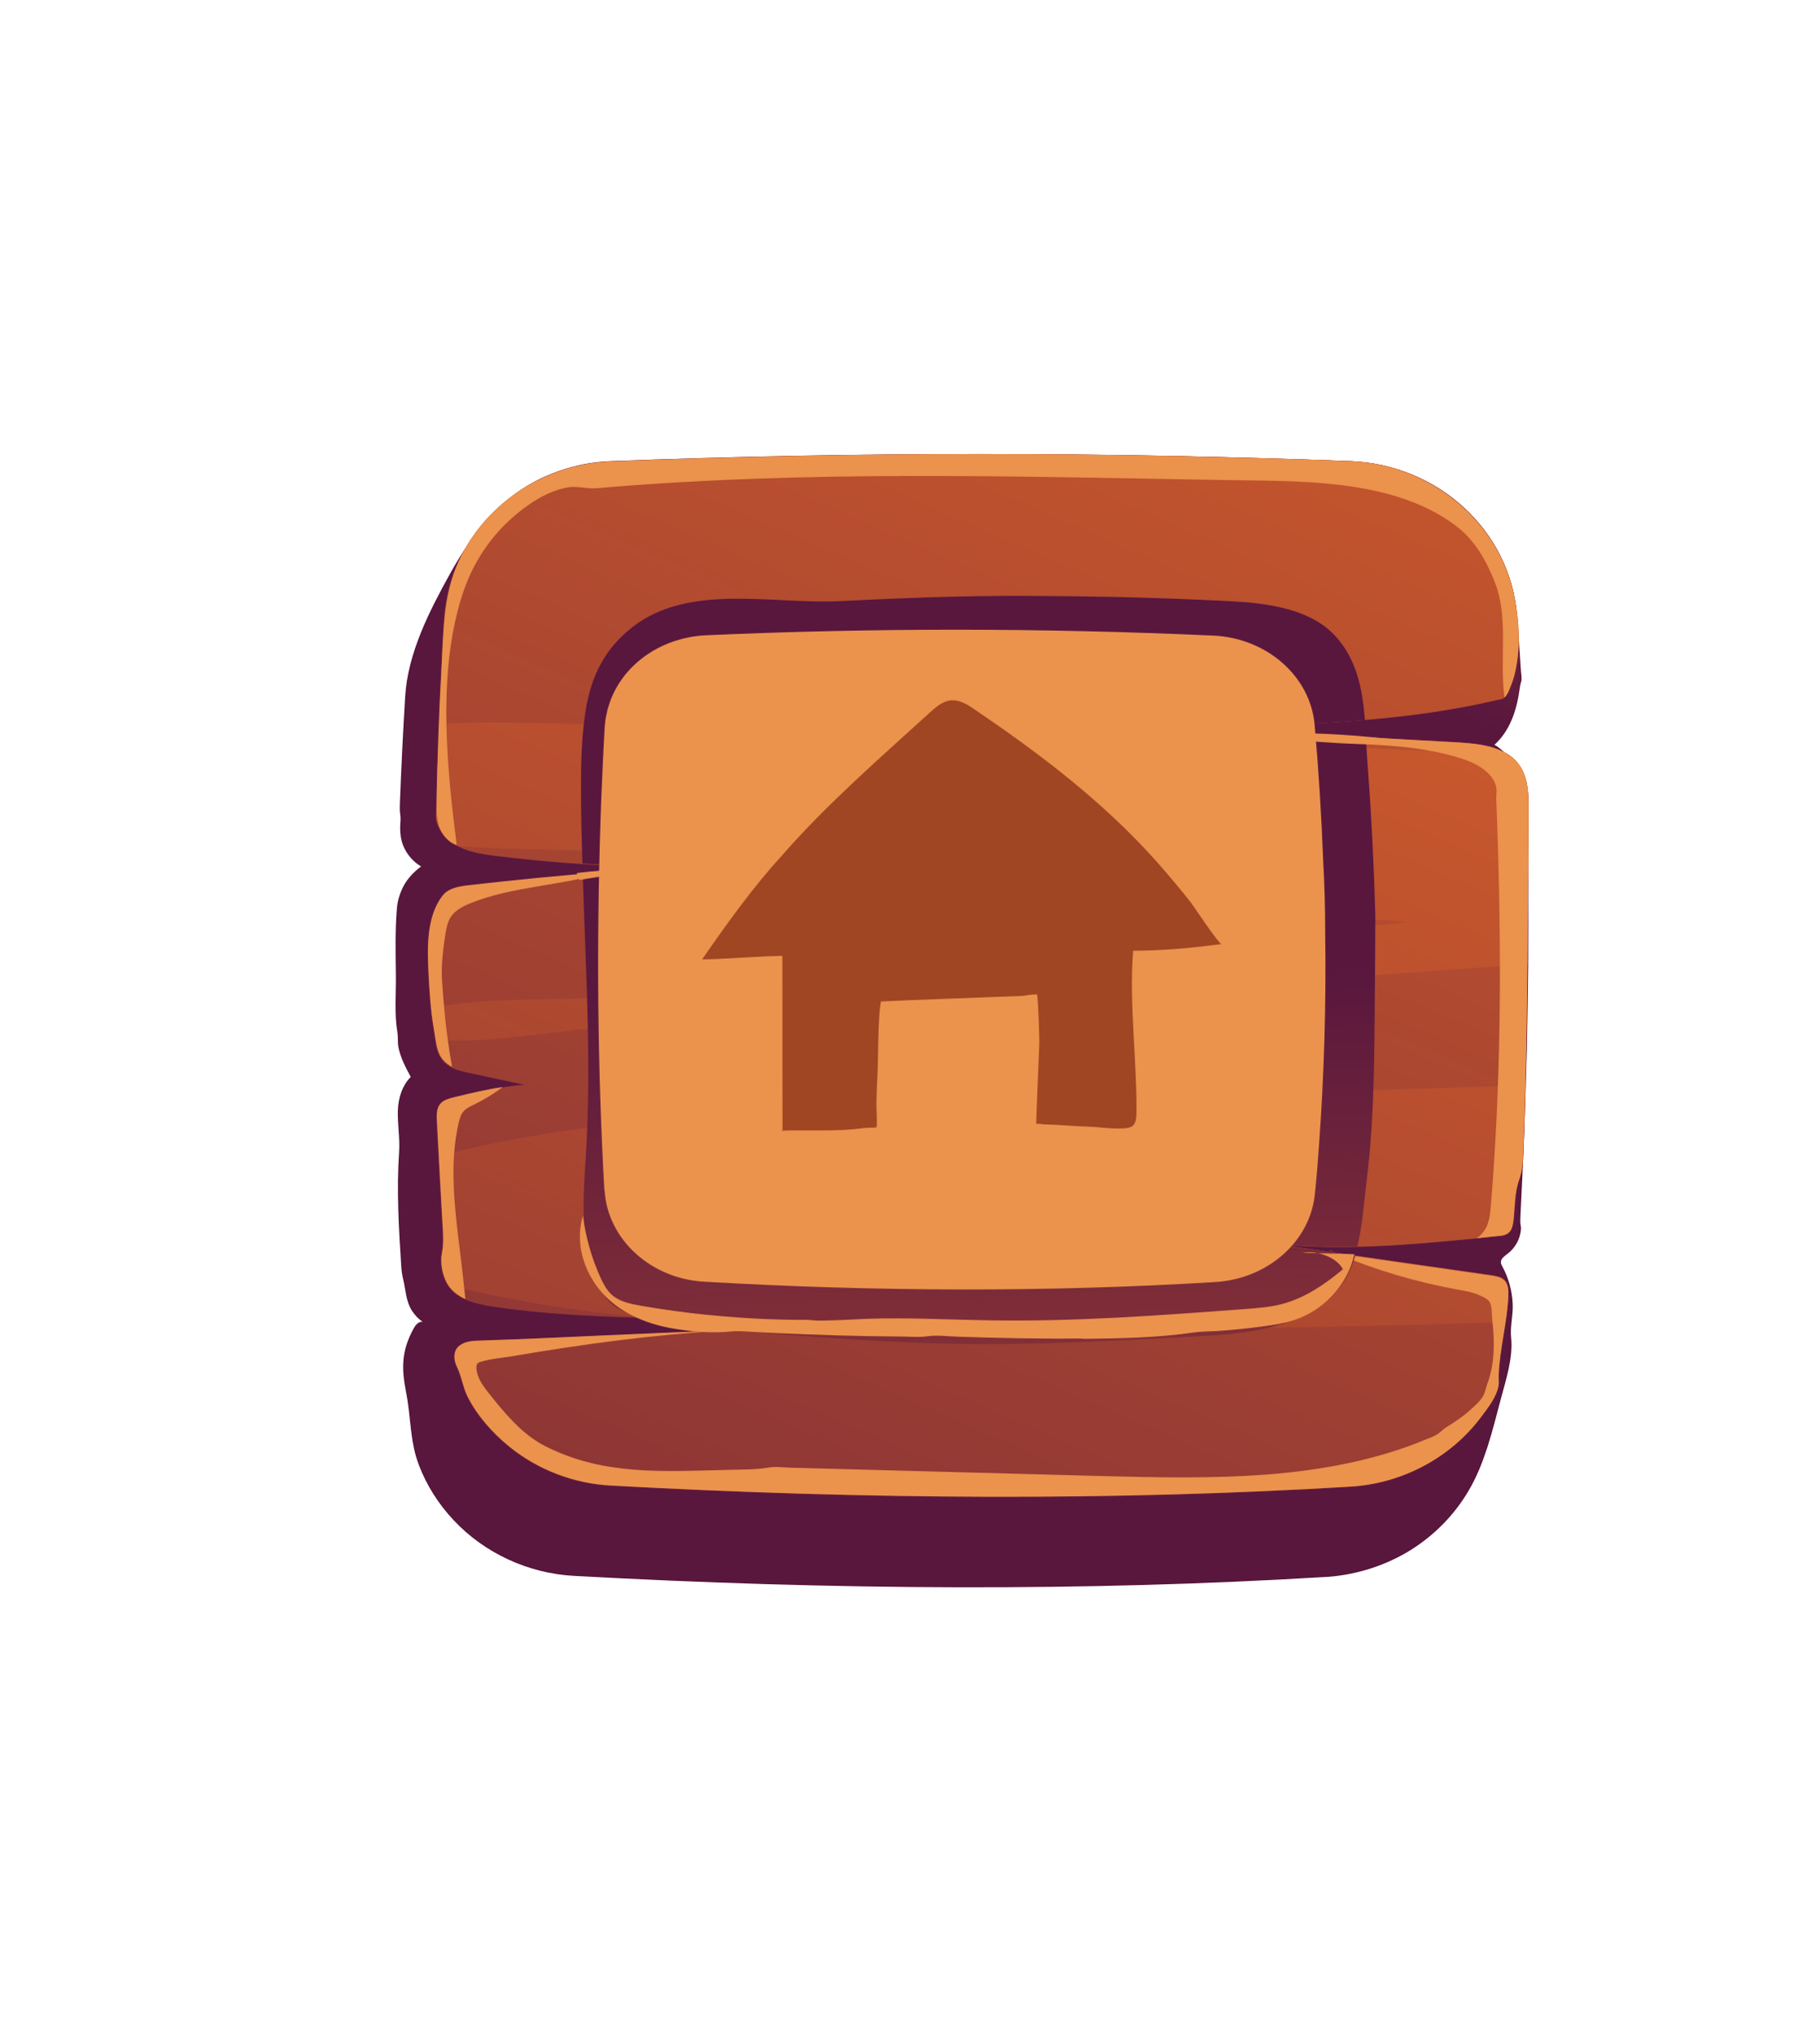
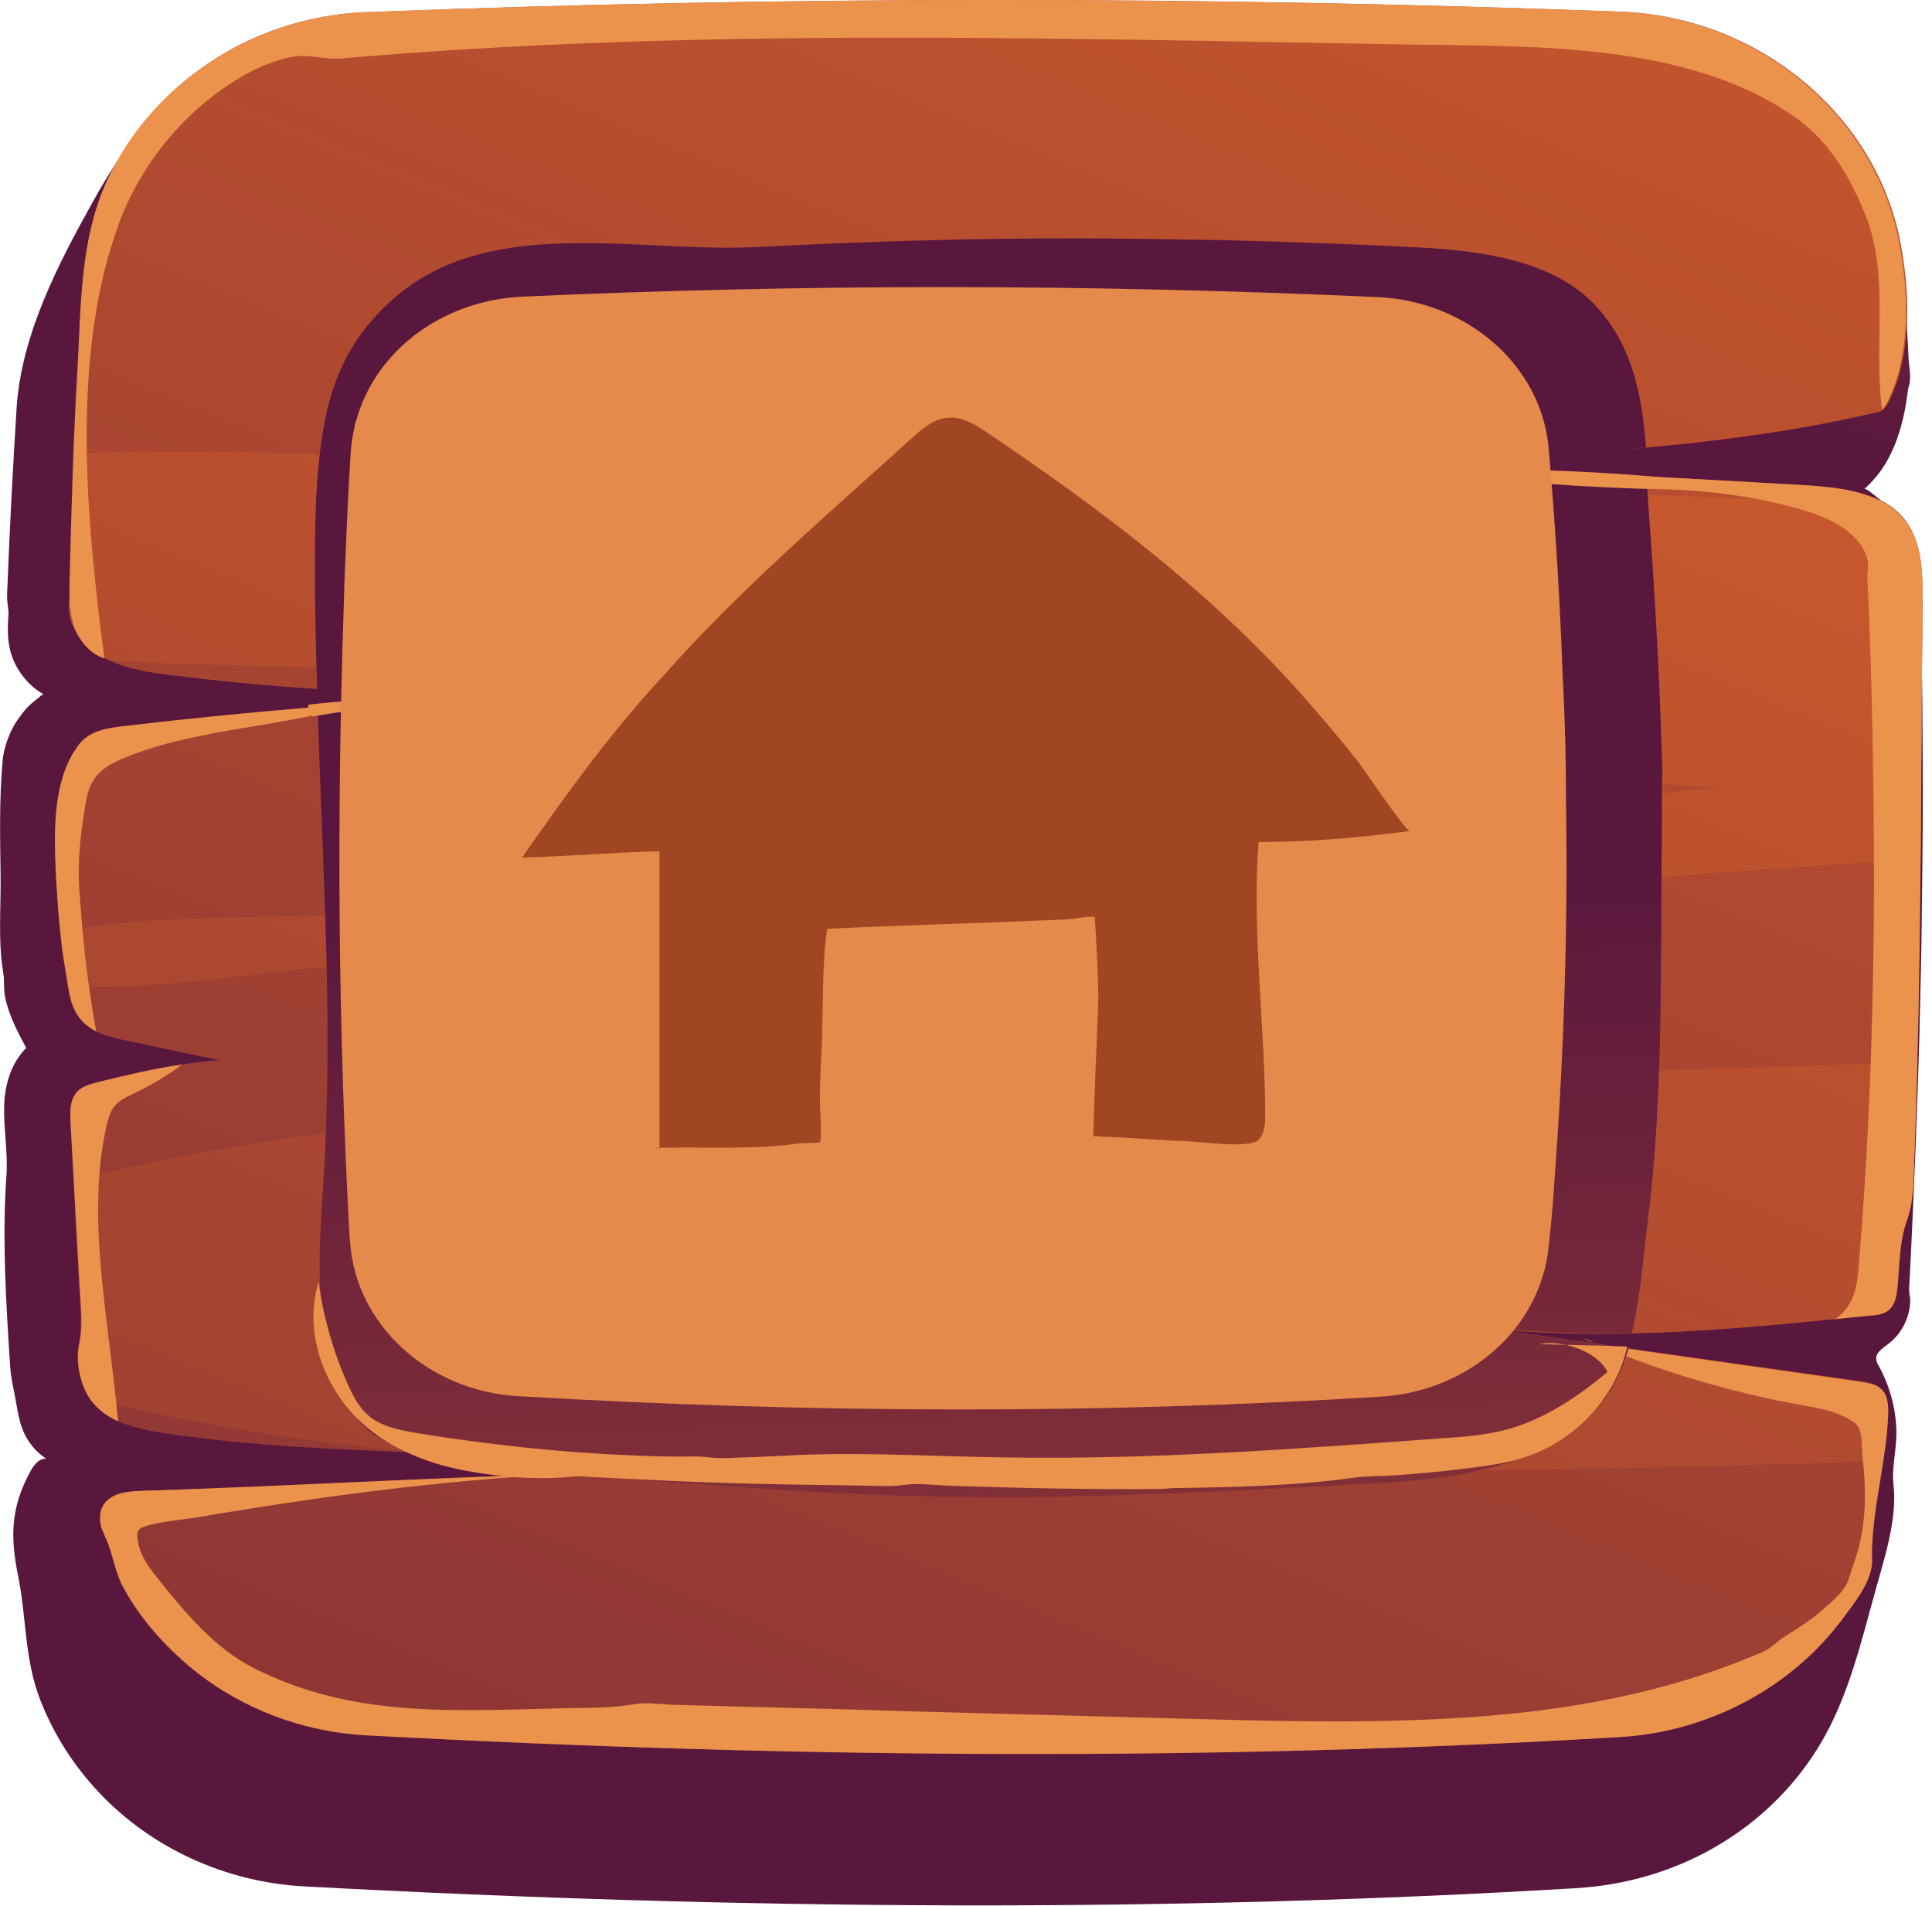
- <svg xmlns="http://www.w3.org/2000/svg" xmlns:xlink="http://www.w3.org/1999/xlink" enable-background="new 0 0 117.24 131.03" viewBox="0 0 117.24 131.03">
+ <svg xmlns="http://www.w3.org/2000/svg" xmlns:xlink="http://www.w3.org/1999/xlink" fill="none" height="73" viewBox="0 0 74 73" width="74">
  <linearGradient id="a">
    <stop offset="0" stop-color="#cf5c2b" />
    <stop offset="1" stop-color="#59173e" />
  </linearGradient>
-   <linearGradient id="b" gradientTransform="matrix(1 -.0004 .0004 1 .1076 -.059)" gradientUnits="userSpaceOnUse" x1="94.775" x2="74.637" xlink:href="#a" y1="-7.167" y2="37.602" />
-   <linearGradient id="c" gradientTransform="matrix(1 -.0004 .0004 1 .1076 -.059)" gradientUnits="userSpaceOnUse" x1="86.329" x2="15.066" xlink:href="#a" y1="8.796" y2="173.32" />
-   <linearGradient id="d" gradientTransform="matrix(1 -.0004 .0004 1 .1076 -.059)" gradientUnits="userSpaceOnUse" x1="78.604" x2="6.831" xlink:href="#a" y1="28.829" y2="194.53" />
-   <linearGradient id="e" gradientTransform="matrix(1 -.0004 .0004 1 .1076 -.059)" gradientUnits="userSpaceOnUse" x1="64.946" x2="62.798" xlink:href="#a" y1="131.273" y2="63.146" />
-   <path d="m97.73 39.64c-.42-5.45-5.06-9.72-10.73-9.94-15.95-.61-31.84-.61-47.65 0-1.15.04-2.28.26-3.36.64-.53.19-1.06.41-1.55.68-2.46 1.3-4.12 3.55-5.42 5.88-1.36 2.45-2.75 5.16-2.92 7.97-.14 2.28-.25 4.56-.34 6.85-.01.25-.02.48.02.72.02.14.03.27.02.41-.06.73-.02 1.39.38 2.03.24.38.56.71.96.94-.04-.02-.37.28-.41.32-.13.12-.26.25-.37.39-.23.28-.41.59-.54.92s-.22.68-.25 1.03c-.12 1.42-.09 2.84-.07 4.26.02 1.23-.11 2.54.1 3.76.05.31.01.62.06.93.13.69.47 1.33.8 1.94-.56.56-.8 1.36-.83 2.14-.03.91.14 1.78.08 2.7-.17 2.44-.02 4.95.14 7.39.02.28.06.56.13.84.16.69.17 1.4.57 2.01.18.27.4.51.67.69-.27-.03-.47.23-.59.46-.78 1.44-.77 2.55-.47 4.09.32 1.6.23 3.14.83 4.7.5 1.3 1.26 2.5 2.23 3.53 1.98 2.12 4.8 3.43 7.76 3.59 16.8.93 32.97 1.01 48.41.07.07 0 .14-.01.2-.01 1.87-.15 3.7-.74 5.28-1.72 1.54-.96 2.83-2.28 3.73-3.81 1.05-1.77 1.54-3.87 2.06-5.83.32-1.21.83-2.74.69-4.04-.08-.73.14-1.45.1-2.19-.04-.83-.26-1.65-.66-2.39-.05-.09-.1-.18-.1-.28-.01-.24.24-.4.43-.55.45-.34.75-.85.84-1.39.02-.13.04-.27.01-.4-.05-.23-.03-.43-.02-.67.09-1.69.16-3.38.23-5.07.07-1.85.13-3.71.18-5.56.04-1.83.07-3.66.09-5.49.01-1.8.01-3.61 0-5.41-.01-.89-.02-1.78-.04-2.68-.01-.44-.02-.89-.03-1.33-.01-.42-.08-.88-.03-1.3.02-.15.06-.26.04-.42-.02-.18-.07-.36-.12-.53-.11-.35-.26-.69-.45-1s-.42-.61-.69-.86c-.07-.07-.8-.72-.87-.66.22-.2.42-.42.59-.66.45-.62.72-1.34.89-2.08.09-.37.13-.75.2-1.13.01-.07.04-.14.06-.21.06-.27-.02-.58-.03-.85-.07-1.15-.15-2.28-.24-3.42z" fill="url(#b)" />
-   <path d="m98.47 52.19c-.01 1.91-.03 3.81-.04 5.72-.01.91-.01 1.83-.02 2.75 0 .5-.01.98-.01 1.48-.03 2.59-.06 5.19-.14 7.78-.03 1.29-.06 2.58-.12 3.87-.03.77-.02 1.49-.28 2.22-.3.81-.27 1.79-.37 2.64-.04.27-.08.56-.29.75-.19.18-.48.22-.74.23-.44.05-.89.09-1.33.14-2.55.25-5.12.49-7.68.55-1.9.04-3.81-.02-5.71-.22 1.44.21 2.88.41 4.32.62.41.06.81.12 1.23.18 2.94.42 5.88.84 8.81 1.26.26.05.55.09.75.26.3.25.31.68.3 1.06-.03.58-.09 1.14-.19 1.7-.16 1.13-.38 2.24-.43 3.39-.01.23.03.47-.01.7-.12.71-.67 1.41-1.09 1.97-1.95 2.64-5.09 4.33-8.45 4.53-15.19.92-31.12.84-47.66-.07-2.39-.13-4.69-1.02-6.52-2.5-1.1-.89-2.11-2.03-2.72-3.28-.28-.58-.36-1.22-.63-1.8-.06-.13-.11-.24-.15-.38-.09-.38-.06-.81.29-1.06.36-.28.88-.31 1.35-.32 5.26-.17 10.52-.49 15.77-.64h.16c1.6-.05 3.22-.07 4.82-.07-.59-.09-1.18-.16-1.78-.22-2.71-.31-5.45-.41-8.19-.51-.04 0-.07-.01-.09-.01h-.03c-3.29-.12-6.58-.25-9.83-.74-.62-.1-1.26-.22-1.82-.48-.41-.18-.78-.44-1.04-.8-.02-.03-.04-.06-.06-.09-.37-.57-.52-1.41-.4-2.05.15-.74.06-1.46.02-2.23-.08-1.34-.15-2.69-.22-4.04-.05-.74-.08-1.47-.12-2.21-.02-.41-.04-.86.23-1.17.22-.24.57-.33.9-.41 1.03-.25 2.06-.5 3.11-.65.47-.08.94-.14 1.4-.16-1.21-.26-2.4-.52-3.61-.78-.37-.08-.73-.16-1.06-.33-.07-.04-.15-.08-.22-.13-.6-.41-.74-.98-.83-1.59-.03-.21-.06-.41-.09-.62-.08-.48-.15-.95-.2-1.44-.08-.74-.12-1.48-.16-2.21-.08-1.61-.16-3.69.9-5.04.38-.49 1.07-.59 1.68-.67 2.45-.28 4.9-.53 7.35-.73.51-.05 1.02-.09 1.52-.13 2.48-.19 4.96-.34 7.45-.45-2.99.13-6 .09-8.99-.1-1.88-.12-3.75-.3-5.62-.53-.79-.11-1.59-.22-2.3-.57-.02-.01-.04-.02-.06-.03-.19-.08-.36-.19-.53-.32-.37-.28-.66-.68-.82-1.1-.17-.46-.08-.83-.02-1.29.02-.17 0-.33 0-.5-.04-1.02.05-2.05.07-3.07.02-.52.04-1.05.06-1.57.07-2.28.19-4.55.32-6.82.34-5.51 4.99-9.89 10.73-10.11 15.82-.66 31.71-.65 47.66-.05 5.13.2 9.59 3.87 10.56 8.73.3 1.5.4 3.11.1 4.61-.07.38-.17.75-.32 1.11-.08.2-.22.62-.42.78-.01.02-.03.03-.04.04-.13.08-.33.1-.48.13-.94.22-1.87.41-2.82.57-1.87.33-3.77.55-5.67.71-.01 0-.01 0-.02 0-3.83.33-7.67.38-11.51.45h-.11c1.05.06 2.11.12 3.15.18 2.85.15 5.71.32 8.55.48 1.9.11 3.8.21 5.7.31 1.15.07 2.35.14 3.33.71.01 0 .01.01.02.01 1.39.8 1.47 2.28 1.45 3.67z" fill="url(#c)" />
-   <path d="m98.47 52.18c-.01 1.91-.03 3.81-.04 5.72-.01.91-.01 1.83-.02 2.75 0 .5-.01.98-.01 1.48-7.32.46-14.64 1.08-21.99 1.51-8.54.51-17.09 1.06-25.63 1.59-4.6.28-9.17.63-13.75 1.12-3.07.33-6 .82-8.98.65-.03-.21-.06-.41-.09-.62-.08-.48-.15-.95-.2-1.44 3.03-.61 6.06-.52 9.27-.62 4.3-.14 8.55-.43 12.84-.81 8.55-.77 17.1-1.57 25.64-2.51 5.09-.57 10.19-1.07 15.29-1.62-.17-.01-.34-.02-.51-.03-8.35-.44-16.57-1.92-24.9-2.64-8.26-.71-16.53-1.33-24.82-1.8-3.35-.2-7.19-.14-10.98-.4-.02-.01-.04-.02-.06-.03-.19-.08-.37-.19-.53-.32-.37-.28-.66-.68-.82-1.1-.17-.46-.08-.83-.02-1.29.02-.17 0-.33 0-.5-.04-1.02.05-2.05.07-3.07.02-.52.04-1.05.06-1.57 4.21-.23 8.54.04 12.27.08 8.29.07 16.55.45 24.82.92 8.3.47 16.6.27 24.9.65 2.25.1 4.5.18 6.75.23 1.39.81 1.46 2.29 1.44 3.67zm-27.44 18.71c-14.12.65-28.99.06-42.76 3.56.07 1.34.14 2.69.22 4.04.04.77.13 1.5-.02 2.23-.12.64.03 1.49.4 2.05 4.16 1.05 8.43 1.7 12.75 2.11.04 0 .07.01.12.01 2.71.26 5.45.41 8.19.51 7.07.25 14.19.09 21.11.15 8.64.08 17.3-.1 25.94-.39.09-.57.16-1.13.19-1.7.01-.38 0-.81-.3-1.06-.2-.17-.49-.22-.75-.26-3.35-.48-6.69-.95-10.04-1.44-1.44-.21-2.88-.41-4.32-.62 4.45.48 8.93.11 13.39-.33.44-.05.89-.09 1.33-.14.26-.02.55-.05.74-.23.21-.19.25-.48.29-.75.1-.85.07-1.83.37-2.64.26-.73.25-1.44.28-2.22.06-1.29.09-2.58.12-3.87-9.08.3-18.17.57-27.25.99z" fill="url(#d)" />
+   <linearGradient id="b" gradientUnits="userSpaceOnUse" x1="70.962" x2="51.665" xlink:href="#a" y1="-35.725" y2="9.266" />
+   <linearGradient id="c" gradientUnits="userSpaceOnUse" x1="62.163" x2="-6.06" xlink:href="#a" y1="-19.959" y2="145.23" />
+   <linearGradient id="d" gradientUnits="userSpaceOnUse" x1="54.051" x2="-14.171" xlink:href="#a" y1=".161" y2="165.349" />
+   <linearGradient id="e" gradientUnits="userSpaceOnUse" x1="40.055" x2="37.98" xlink:href="#a" y1="101.934" y2="33.845" />
+   <path d="m72.895 10.436c-.421-5.454-5.1-9.72-10.814-9.937-16.089-.602-32.126-.619-48.075 0-1.157.033-2.313.251-3.4.636-.543.184-1.069.402-1.56.669-2.489 1.305-4.171 3.547-5.468 5.889-1.367 2.443-2.769 5.153-2.944 7.963-.14 2.275-.263 4.567-.351 6.842-.018.251-.018.485.018.719.018.134.035.268.018.402-.053.736-.018 1.389.386 2.041.245.385.561.719.964.937-.035-.017-.368.284-.421.318-.14.117-.263.251-.368.385-.228.284-.421.586-.543.92-.14.335-.228.686-.245 1.037-.123 1.422-.088 2.844-.07 4.266.018 1.238-.105 2.543.105 3.764.053.301 0 .619.07.92.14.686.473 1.322.806 1.941-.561.569-.806 1.355-.841 2.141-.035.903.14 1.79.088 2.693-.175 2.442-.018 4.952.14 7.378.018.284.07.569.123.836.158.686.175 1.405.578 2.008.175.268.403.502.684.686-.263-.034-.473.234-.596.452-.789 1.439-.789 2.56-.473 4.099.315 1.606.228 3.128.841 4.701.508 1.305 1.279 2.509 2.243 3.53 1.998 2.125 4.837 3.43 7.817 3.597 16.948.92 33.265 1.004 48.829.067.07 0 .14-.017.21-.017 1.893-.151 3.733-.736 5.328-1.723 1.56-.954 2.857-2.275 3.768-3.814 1.052-1.773 1.542-3.865 2.086-5.822.333-1.205.841-2.744.701-4.032-.088-.736.14-1.455.105-2.192-.035-.837-.263-1.656-.666-2.392-.053-.084-.105-.184-.105-.284-.018-.234.245-.402.438-.552.456-.335.754-.853.841-1.389.018-.134.035-.268.018-.402-.053-.234-.035-.418-.018-.669.088-1.69.158-3.379.228-5.069.07-1.857.14-3.714.175-5.554.053-1.823.07-3.664.088-5.487.018-1.807.018-3.614 0-5.404 0-.887-.018-1.79-.035-2.677 0-.452-.018-.887-.035-1.338-.018-.418-.088-.887-.035-1.305.018-.15.07-.268.035-.418-.018-.184-.07-.351-.123-.535-.105-.351-.263-.686-.456-1.004-.193-.318-.421-.602-.701-.87-.07-.067-.806-.719-.876-.652.228-.201.421-.418.596-.652.456-.619.719-1.338.894-2.075.088-.368.14-.753.193-1.138.018-.067.053-.134.053-.217.053-.268-.018-.586-.035-.853-.053-1.104-.123-2.242-.21-3.363z" fill="url(#b)" />
+   <path d="m73.632 22.968c0 1.907-.035 3.814-.035 5.721-.018.903 0 1.823-.018 2.744 0 .502-.018.987-.018 1.472-.035 2.593-.07 5.186-.14 7.779-.035 1.288-.07 2.576-.123 3.865-.035.77-.018 1.489-.28 2.208-.298.803-.28 1.79-.368 2.643-.035.268-.088.552-.298.753-.193.184-.473.217-.754.234-.438.05-.894.084-1.332.134-2.576.251-5.17.485-7.747.552-1.91.033-3.838-.017-5.749-.217 1.455.201 2.909.418 4.364.619.421.067.824.117 1.244.184 2.962.418 5.924.837 8.886 1.255.263.05.561.084.754.268.298.251.316.686.298 1.071-.035.569-.088 1.138-.193 1.706-.158 1.121-.386 2.242-.438 3.379-.018.234.035.468-.018.703-.123.719-.684 1.405-1.104 1.974-1.963 2.643-5.135 4.333-8.518 4.534-15.318.92-31.39.836-48.075-.067-2.401-.134-4.732-1.02-6.572-2.509-1.104-.887-2.121-2.024-2.752-3.279-.28-.569-.351-1.221-.631-1.807-.053-.134-.105-.251-.158-.385-.088-.385-.053-.803.298-1.071.368-.284.894-.301 1.367-.318 5.311-.167 10.604-.485 15.914-.636h.158c1.612-.05 3.242-.067 4.855-.067-.596-.084-1.192-.167-1.788-.217-2.734-.318-5.503-.418-8.255-.519-.035 0-.07-.017-.088-.017h-.035c-3.33-.117-6.642-.251-9.92-.736-.631-.1-1.279-.217-1.84-.468-.421-.184-.789-.435-1.052-.803-.018-.033-.035-.067-.053-.084-.386-.569-.526-1.422-.403-2.058.158-.736.053-1.456.018-2.242-.07-1.338-.158-2.693-.21-4.032-.053-.736-.088-1.472-.123-2.208-.018-.402-.035-.853.228-1.171.21-.251.578-.335.911-.418 1.034-.251 2.068-.502 3.137-.652.473-.084.946-.134 1.42-.167-1.227-.251-2.436-.519-3.663-.77-.368-.084-.736-.167-1.069-.335-.07-.033-.158-.084-.228-.134-.596-.418-.754-.987-.841-1.589-.035-.201-.053-.418-.088-.619-.088-.485-.158-.954-.193-1.439-.088-.736-.123-1.472-.158-2.208-.07-1.606-.158-3.68.911-5.036.386-.485 1.069-.602 1.7-.669 2.471-.284 4.942-.535 7.414-.736.508-.05 1.034-.084 1.542-.134 2.506-.184 4.995-.351 7.519-.452-3.014.134-6.047.1-9.061-.1-1.893-.117-3.786-.301-5.679-.535-.789-.1-1.612-.217-2.313-.569-.018-.017-.035-.017-.053-.034-.193-.084-.368-.184-.543-.318-.386-.284-.666-.669-.824-1.104-.175-.452-.088-.837-.018-1.288.018-.167 0-.335 0-.502-.035-1.02.053-2.058.07-3.078.018-.519.035-1.037.07-1.573.07-2.275.193-4.55.333-6.826.351-5.521 5.03-9.887 10.814-10.105 15.949-.619 31.968-.619 48.075-.017 5.17.201 9.675 3.865 10.656 8.733.298 1.489.403 3.112.105 4.617-.07.385-.175.753-.316 1.104-.088.201-.228.619-.421.786-.018.017-.035.033-.035.033-.14.084-.333.1-.473.134-.946.217-1.893.402-2.839.569-1.893.318-3.803.552-5.714.719-.018 0-.018 0-.018 0-3.856.318-7.747.385-11.603.452h-.105c1.052.067 2.121.117 3.172.184 2.874.151 5.749.318 8.623.485 1.91.1 3.838.201 5.749.318 1.157.067 2.366.151 3.365.703.018 0 .018.017.018.017 1.297.803 1.367 2.275 1.349 3.664z" fill="url(#c)" />
+   <path d="m73.632 22.967c0 1.907-.035 3.814-.035 5.721-.018.903 0 1.824-.018 2.744 0 .502-.018.987-.018 1.472-7.379.468-14.775 1.071-22.171 1.506-8.623.502-17.246 1.054-25.852 1.589-4.644.284-9.254.619-13.881 1.121-3.102.335-6.047.82-9.061.652-.035-.201-.053-.418-.088-.619-.088-.485-.158-.954-.193-1.439 3.05-.619 6.117-.519 9.359-.619 4.346-.134 8.623-.435 12.952-.803 8.623-.77 17.246-1.573 25.869-2.51 5.135-.569 10.271-1.071 15.423-1.623-.193 0-.351-.017-.526-.017-8.43-.435-16.72-1.924-25.116-2.643-8.343-.703-16.685-1.322-25.045-1.807-3.383-.201-7.256-.134-11.077-.402-.018-.017-.035-.017-.053-.033-.193-.084-.368-.184-.543-.318-.386-.284-.666-.669-.824-1.104-.175-.452-.088-.837-.018-1.288.018-.167 0-.335 0-.502-.035-1.02.053-2.058.07-3.078.018-.519.035-1.037.07-1.573 4.241-.234 8.623.033 12.391.084 8.36.067 16.703.452 25.045.92 8.378.468 16.738.268 25.116.652 2.261.1 4.539.184 6.8.234 1.367.82 1.455 2.292 1.42 3.68zm-27.674 18.704c-14.249.652-29.252.05-43.133 3.563.07 1.338.14 2.693.21 4.032.035.77.14 1.489-.018 2.242-.123.636.035 1.489.403 2.058 4.206 1.054 8.5 1.706 12.864 2.108.035 0 .07.017.123.017 2.734.268 5.486.418 8.255.519 7.133.251 14.319.1 21.295.151 8.728.084 17.456-.1 26.167-.385.088-.569.158-1.121.193-1.706.018-.385 0-.803-.298-1.071-.193-.167-.491-.217-.754-.268-3.383-.468-6.748-.954-10.13-1.439-1.455-.201-2.909-.418-4.364-.619 4.487.485 9.009.117 13.513-.335.438-.05.894-.084 1.332-.134.263-.017.561-.05.754-.234.21-.184.263-.485.298-.753.105-.853.07-1.823.368-2.643.263-.736.263-1.439.28-2.208.053-1.288.088-2.576.123-3.865-9.149.284-18.333.552-27.482.97z" fill="url(#d)" />
  <g fill="#eb924d">
-     <path d="m28.93 82.86c-.41-.57-.59-1.47-.46-2.14.15-.74.06-1.46.02-2.23-.12-2.08-.23-4.16-.34-6.24-.02-.41-.04-.86.23-1.17.22-.24.57-.33.9-.41 1.03-.25 2.06-.5 3.11-.65-.59.44-1.16.79-1.85 1.13-.24.12-.5.23-.67.43-.19.21-.26.5-.33.77-.59 2.61-.27 5.33.06 7.99.14 1.11.27 2.23.38 3.34-.43-.2-.79-.46-1.05-.82z" />
-     <path d="m27.97 66.38c-.22-1.2-.3-2.44-.36-3.65-.08-1.61-.16-3.68.9-5.04.38-.49 1.07-.6 1.68-.67 2.96-.34 5.91-.63 8.88-.86-2.81.9-6.03.91-8.76 2.02-.5.2-1 .46-1.28.9-.19.3-.26.65-.32.99-.17 1.07-.3 2.1-.23 3.17.05.69.1 1.39.17 2.08.11 1.14.27 2.26.47 3.39-.07-.04-.15-.08-.22-.13-.8-.53-.78-1.37-.93-2.2z" />
-     <path d="m85.59 80.5c.12.05.24.11.37.15-.13-.03-.25-.07-.37-.15z" />
-     <path d="m97.17 83.47c-.07 1.72-.55 3.38-.62 5.09-.01.23.03.47-.01.7-.12.71-.67 1.41-1.09 1.97-1.95 2.64-5.09 4.33-8.45 4.53-15.19.92-31.12.84-47.66-.07-2.39-.13-4.69-1.02-6.52-2.5-1.09-.89-2.11-2.03-2.72-3.28-.28-.58-.36-1.22-.63-1.8-.06-.13-.11-.24-.15-.38-.09-.38-.06-.81.29-1.06.36-.28.88-.31 1.35-.32 5.26-.17 10.52-.49 15.77-.64-4.62.25-9.22.88-13.78 1.66-.63.1-1.3.15-1.91.33-.09.03-.2.04-.27.12-.11.12-.08.28-.07.43.07.52.37.95.69 1.37 1.07 1.34 2.18 2.74 3.73 3.53 3.75 1.91 7.58 1.63 11.83 1.53.88-.02 1.73-.01 2.58-.15.44-.08.95 0 1.39.01.99.03 1.99.05 2.98.08 1.99.05 3.98.11 5.96.16 3.72.1 7.43.2 11.15.3 3.54.09 7.09.17 10.63-.1 3.49-.28 6.99-.91 10.22-2.26.27-.11.57-.21.8-.38.17-.12.31-.27.49-.39.54-.34 1.05-.66 1.52-1.09.32-.29.76-.65.93-1.05.09-.22.14-.47.22-.69.23-.62.35-1.27.39-1.93.05-.72.01-1.45-.08-2.17-.04-.32.01-.92-.19-1.19-.11-.15-.37-.28-.55-.36-.46-.23-.97-.31-1.48-.4-2.69-.49-5.34-1.27-7.85-2.34 3.35.49 6.69.96 10.04 1.44.26.05.55.09.75.26.32.23.33.66.32 1.04z" />
-     <path d="m28.24 53.06c-.14-.53-.13-1.09-.12-1.64.07-2.66.14-5.33.3-7.99.14-2.44.09-5.02 1.13-7.29 1.7-3.73 5.57-6.27 9.8-6.43 15.81-.62 31.7-.62 47.65-.01 5.13.2 9.59 3.87 10.56 8.73.3 1.5.4 3.11.1 4.61-.07.38-.17.75-.32 1.11-.08.2-.22.62-.42.78-.33-2.44.29-5.13-.62-7.42-.54-1.4-1.32-2.77-2.56-3.68-4.07-3.03-10.07-2.83-14.96-2.91-13.49-.23-26.91-.64-40.36.53-.62.05-1.23-.16-1.82-.06-1.33.22-2.62 1.09-3.59 1.95-1.34 1.18-2.37 2.69-3 4.33-.18.48-.34.96-.47 1.46-1.3 4.82-.74 10.41-.12 15.3-.58-.18-.98-.71-1.16-1.27 0-.03-.01-.07-.02-.1z" />
-     <path d="m98.47 52.18c-.01 1.91-.03 3.81-.04 5.72-.01.91-.01 1.83-.02 2.75-.03 4.38-.09 8.76-.27 13.13-.03.77-.02 1.49-.28 2.22-.3.81-.27 1.79-.37 2.64-.04.27-.08.56-.29.75-.19.18-.48.22-.74.23-.44.05-.89.09-1.33.14.25-.17.46-.4.61-.69.21-.42.26-.9.3-1.37.64-7.72.69-15.45.46-23.18-.03-1.02-.07-2.05-.11-3.06-.01-.23.04-.46.01-.68-.04-.31-.2-.59-.4-.83-.46-.53-1.14-.86-1.82-1.08-4.9-1.58-10.39-.43-15.34-1.86h.6c4.75.26 9.5.54 14.25.8 1.15.07 2.35.14 3.33.71 1.4.78 1.47 2.27 1.45 3.66z" />
+     <path d="m3.491 53.649c-.421-.569-.596-1.472-.456-2.141.158-.736.053-1.455.018-2.242-.123-2.075-.228-4.166-.351-6.24-.018-.402-.035-.853.228-1.171.21-.251.578-.335.911-.418 1.034-.251 2.068-.502 3.137-.652-.596.435-1.174.786-1.875 1.121-.245.117-.508.234-.684.435-.193.201-.263.502-.333.77-.596 2.61-.263 5.337.053 7.997.14 1.104.28 2.225.386 3.346-.403-.184-.771-.452-1.034-.803z" />
+     <path d="m2.509 37.171c-.21-1.205-.298-2.442-.368-3.647-.07-1.606-.158-3.68.911-5.036.386-.485 1.069-.602 1.7-.669 2.979-.351 5.959-.636 8.956-.853-2.839.903-6.082.92-8.833 2.024-.508.201-1.017.452-1.297.903-.193.301-.263.652-.315.987-.175 1.071-.298 2.091-.228 3.179.053.686.105 1.389.175 2.074.105 1.138.28 2.259.473 3.379-.07-.033-.158-.084-.228-.134-.806-.552-.789-1.389-.946-2.208z" />
+     <path d="m60.645 51.273.368.151c-.123-.017-.245-.067-.368-.151z" />
+     <path d="m72.317 54.252c-.07 1.723-.561 3.379-.613 5.086-.018.234.035.468-.018.703-.123.719-.683 1.405-1.104 1.974-1.963 2.643-5.135 4.333-8.518 4.534-15.318.92-31.39.837-48.075-.067-2.401-.134-4.732-1.02-6.572-2.509-1.104-.903-2.121-2.041-2.752-3.279-.28-.569-.351-1.221-.631-1.807-.053-.134-.105-.251-.158-.385-.088-.385-.053-.803.298-1.071.368-.284.894-.301 1.367-.318 5.311-.167 10.604-.485 15.914-.636-4.662.251-9.307.87-13.899 1.656-.631.1-1.314.151-1.928.318-.105.05-.21.05-.28.134-.123.117-.088.284-.07.435.07.519.368.954.701 1.372 1.069 1.338 2.208 2.744 3.768 3.53 3.786 1.907 7.642 1.623 11.935 1.522.876-.017 1.735 0 2.611-.151.438-.084.964 0 1.402.017.999.034 1.998.05 3.015.084 1.998.05 4.013.1 6.012.167 3.751.1 7.501.201 11.252.301 3.575.1 7.151.167 10.726-.1 3.523-.268 7.046-.92 10.306-2.259.263-.117.578-.217.806-.385.175-.117.316-.268.491-.385.543-.335 1.069-.669 1.542-1.087.316-.284.771-.652.929-1.054.088-.217.14-.469.228-.686.228-.619.35-1.272.403-1.924.053-.719.018-1.456-.07-2.175-.035-.318.018-.92-.193-1.188-.105-.151-.386-.284-.561-.368-.456-.217-.982-.318-1.49-.402-2.717-.485-5.398-1.272-7.922-2.342 3.383.485 6.748.954 10.13 1.439.263.05.561.084.754.268.263.217.28.652.263 1.037z" />
+     <path d="m2.789 23.838c-.14-.535-.14-1.087-.123-1.639.07-2.66.14-5.337.298-7.997.14-2.443.088-5.019 1.139-7.294 1.718-3.731 5.626-6.274 9.885-6.441 15.949-.619 31.968-.619 48.075-.017 5.17.201 9.675 3.865 10.656 8.733.298 1.489.403 3.112.105 4.617-.07.385-.175.753-.316 1.104-.088.201-.228.619-.421.786-.333-2.442.298-5.119-.631-7.428-.543-1.389-1.332-2.76-2.576-3.681-4.119-2.995-10.165-2.794-15.09-2.877-13.618-.234-27.148-.636-40.714.535-.631.05-1.244-.167-1.84-.067-1.332.234-2.646 1.104-3.628 1.957-1.35 1.188-2.384 2.693-3.015 4.333-.175.485-.333.97-.473 1.455-1.314 4.835-.754 10.406-.123 15.308-.578-.184-.981-.703-1.174-1.272-.018-.034-.018-.067-.035-.117z" />
+     <path d="m73.631 22.968c0 1.907-.035 3.814-.035 5.721-.018.903 0 1.823-.018 2.744-.035 4.383-.088 8.75-.263 13.133-.035.769-.018 1.489-.28 2.208-.298.803-.281 1.79-.368 2.643-.035.268-.088.552-.298.753-.193.184-.473.217-.754.234-.438.05-.894.084-1.332.134.263-.167.456-.402.613-.686.21-.418.263-.903.298-1.372.648-7.712.683-15.458.456-23.187-.035-1.02-.07-2.041-.123-3.062-.018-.234.035-.452.018-.686-.035-.301-.193-.586-.403-.836-.456-.535-1.157-.87-1.823-1.087-4.942-1.589-10.481-.435-15.476-1.857h.596c4.802.268 9.587.535 14.372.803 1.157.067 2.366.15 3.365.703 1.402.82 1.49 2.309 1.455 3.697z" />
  </g>
-   <path d="m86.08 80.71c.41.06.81.12 1.23.18-.23.78-.56 1.49-1.05 2.09-1.98 2.46-5.69 2.9-8.61 3.07-4.96.27-9.9.55-14.86.53-5.34-.02-10.58-.51-15.91-.87 1.6-.05 3.22-.07 4.82-.07-.59-.09-1.18-.16-1.78-.22-2.71-.31-5.45-.41-8.19-.51-.04 0-.07-.01-.09-.01h-.03c-.22-.05-.44-.12-.66-.18-.46-.14-.92-.28-1.31-.54-.91-.62-1.27-1.77-1.58-2.82-.7-2.41-.44-4.8-.3-7.25.15-2.62.16-5.25.11-7.87-.07-3.29-.23-6.62-.33-9.92.51-.05 1.02-.09 1.52-.13 1.26-.1 2.53-.18 3.79-.25.03 4.33.29 8.68.47 13 .02.47-.05.93.01 1.4.03.27 0 .43.19.65.27.31 1.02.64 1.48.71.53.08 1.11.03 1.65.03 1.19 0 2.37.01 3.56.01-1.16.18-2.33.3-3.5.36-.5.02-1.11-.06-1.59.09-.46.15-.94.22-1.41.34-.14.03-.28.07-.37.18-.08.08-.11.2-.13.31-.09.48-.03.97.1 1.44.1.36.24.69.21 1.07-.09.91.05 1.83.2 2.73.06.34.07.63.28.93.45.6 1.25.94 1.97 1.13 5.5 1.46 11.28 1.52 16.99 1.58 3.37.03 6.74.07 10.1-.03 2.3-.07 6.48.38 8.47-.99.28-.19.51-.42.71-.69 1.28.15 2.55.34 3.84.52zm-43.22-27.58c.02-.92.1-1.84.19-2.76.01-.15.01-.3-.01-.46-.04-.29-.04-.53.04-.82.18-.64.48-1.31 1.12-1.64.42-.22.92-.24 1.4-.25 2.36-.07 4.72-.07 7.08-.02-1.87-.19-3.75-.38-5.62-.57-1.06-.11-2.14-.21-3.17.04.04-.01.14-.26.17-.31.07-.12.15-.23.24-.34.16-.21.35-.4.56-.57.37-.29.7-.63 1.08-.92.81-.6 1.75-1.02 2.7-1.35.91-.31 1.84-.54 2.78-.75.64-.14 1.3-.15 1.96-.16 7.4-.11 14.8-.14 22.2-.2 1.23-.01 2.51.4 3.7.71.89.23 1.79.6 2.37 1.3.54.66.83 1.59.98 2.62 1.76-.05 3.52-.15 5.3-.3-.16-2.02-.53-3.98-2-5.51-1.62-1.68-4.36-2.02-6.58-2.14-2.5-.13-5-.22-7.5-.28-1.96-.04-3.9-.06-5.86-.07-3.99-.01-7.91.14-11.88.34-4.28.22-9.7-1.18-13.35 1.66-1.81 1.41-2.68 3.16-3.04 5.43-.27 1.73-.3 3.49-.29 5.23 0 1.51.04 3.04.09 4.58 1.78.12 3.55.18 5.32.18 0-.9 0-1.78.02-2.67zm45.74 5.82c-.09-3.3-.26-6.6-.51-9.89-.04-.51-.07-1.05-.1-1.57-1.76-.1-3.53-.21-5.3-.3.18 1.8.02 3.81.1 5.15.13 2.07.33 4.14.51 6.21.09 1 .17 2.01.23 3.01.02.32.09.58-.1.85-.33.47-1.04.56-1.58.59-2.88.19-5.8.26-8.61.91 3.57.13 7.16.06 10.72-.18-.08.31-.15.62-.23.93-.07.27-.17.55-.17.83 0 .17.07.33.09.5.04.29.02.6.03.89.01 1.27 0 2.54-.02 3.81-.02 1.07-.05 2.13-.09 3.2-.01.12-.01.24-.02.36-.06 1.74-.09 4.32-1.31 5.87 1.73.17 3.47.22 5.2.18.34-1.39.43-2.88.59-4.16.57-4.51.5-9.09.55-13.62.01-1.18.02-2.35.02-3.53.01-.01 0-.02 0-.04z" fill="url(#e)" />
+   <path d="m61.135 51.491c.421.067.824.117 1.244.184-.228.77-.561 1.489-1.052 2.091-1.998 2.459-5.731 2.911-8.676 3.062-4.995.268-9.99.552-14.985.535-5.381-.017-10.674-.502-16.037-.87 1.612-.05 3.242-.067 4.855-.067-.596-.084-1.192-.167-1.788-.217-2.734-.318-5.503-.418-8.255-.519-.035 0-.07-.017-.088-.017h-.07c-.21-.05-.438-.117-.666-.184-.456-.134-.929-.284-1.315-.535-.911-.619-1.279-1.773-1.595-2.827-.701-2.409-.438-4.801-.298-7.244.158-2.627.158-5.253.105-7.88-.088-3.296-.245-6.625-.35-9.921.508-.05 1.034-.084 1.542-.134 1.28-.1 2.541-.184 3.821-.251.035 4.333.298 8.683.473 12.999.018.468-.053.937 0 1.389.035.268 0 .435.193.652.263.318 1.034.636 1.49.719.543.084 1.122.033 1.665.033 1.192 0 2.401 0 3.593.017-1.174.184-2.349.301-3.54.351-.508.017-1.122-.067-1.595.084-.473.151-.947.217-1.42.335-.14.034-.28.067-.368.167-.088.084-.105.201-.14.318-.088.485-.035.97.105 1.439.105.368.245.686.21 1.071-.088.903.053 1.824.193 2.727.053.335.07.636.28.92.456.602 1.262.937 1.98 1.121 5.556 1.455 11.375 1.522 17.141 1.573 3.4.033 6.8.067 10.2-.034 2.313-.067 6.537.368 8.535-.987.281-.184.526-.418.719-.686 1.315.217 2.594.402 3.891.586zm-43.588-27.587c.018-.92.105-1.84.193-2.76.018-.151.018-.301 0-.452-.035-.301-.035-.535.035-.82.175-.636.491-1.305 1.122-1.639.421-.217.929-.234 1.42-.251 2.384-.067 4.767-.067 7.151-.017-1.893-.184-3.786-.385-5.679-.569-1.069-.1-2.156-.217-3.19.033.035-.017.14-.268.175-.301.07-.117.158-.234.245-.335.158-.201.35-.402.561-.569.368-.301.701-.636 1.087-.92.824-.602 1.77-1.02 2.734-1.355.911-.318 1.858-.535 2.804-.753.648-.15 1.315-.15 1.98-.167 7.466-.117 14.933-.134 22.399-.201 1.244-.017 2.524.402 3.733.703.894.234 1.805.602 2.384 1.288.543.652.841 1.589.999 2.627 1.77-.05 3.54-.15 5.346-.301-.158-2.024-.526-3.982-2.015-5.521-1.63-1.673-4.399-2.024-6.643-2.141-2.524-.134-5.048-.217-7.571-.284-1.98-.033-3.943-.067-5.907-.067-4.031 0-7.992.134-11.988.335-4.311.217-9.78-1.171-13.46 1.656-1.858 1.455-2.752 3.212-3.102 5.471-.28 1.723-.298 3.48-.298 5.22 0 1.506.035 3.028.088 4.584 1.788.117 3.575.184 5.363.184 0-.887 0-1.773.035-2.677zm46.13 5.822c-.088-3.296-.263-6.591-.508-9.887-.035-.519-.07-1.037-.105-1.573-1.77-.1-3.558-.201-5.346-.301.175 1.807.018 3.814.105 5.153.14 2.074.333 4.149.508 6.207.088 1.004.175 2.007.228 3.011.018.318.088.586-.105.853-.333.468-1.052.552-1.595.586-2.909.184-5.854.251-8.693.903 3.611.117 7.221.067 10.814-.184-.07.301-.158.619-.228.937-.07.268-.175.552-.175.82 0 .167.07.335.088.502.053.284.018.602.035.887.018 1.271 0 2.543-.018 3.814-.018 1.071-.053 2.141-.088 3.195-.018.117-.018.251-.018.368-.07 1.74-.088 4.316-1.314 5.872 1.753.167 3.505.217 5.24.184.333-1.389.438-2.877.596-4.166.578-4.5.508-9.084.543-13.618.018-1.188.018-2.359.018-3.53.035 0 .018-.017.018-.033z" fill="url(#e)" />
  <g fill="#eb924d">
-     <path d="m70.06 86.24c2.28-.03 4.6-.08 6.86-.41.47-.07.98-.06 1.46-.09 1.02-.07 2.03-.17 3.04-.31.66-.09 1.33-.19 1.96-.4 1.93-.64 3.46-2.31 3.87-4.24-1.06-.05-2.27-.05-3.33-.1.89-.16 2.2.29 2.59 1.07-1.15.96-2.43 1.84-3.89 2.23-.78.21-1.59.27-2.4.33-5.47.41-10.96.82-16.44.73-2.63-.04-5.27-.19-7.9-.1-.76.03-1.52.08-2.28.1-.43.01-.87.04-1.3-.01-.3-.04-.61-.02-.91-.02-.65-.01-1.31-.02-1.96-.05-1.3-.05-2.61-.15-3.91-.28-1.42-.14-2.83-.34-4.23-.58-.67-.12-1.38-.26-1.88-.71-.33-.3-.54-.7-.72-1.09-.58-1.27-.96-2.63-1.14-4-.51 1.69.02 3.55 1.19 4.91 1.1 1.28 2.77 2.02 4.47 2.33 1.26.23 2.68.35 3.97.21.28-.03.56 0 .85.01.66.04 1.32.07 1.98.1 1.32.06 2.64.11 3.96.15 1.31.04 2.63.06 3.94.07.62 0 1.27.07 1.88-.02.59-.08 1.25.01 1.86.03 2.64.09 5.29.15 7.94.12.15.02.31.02.47.02z" />
-     <path d="m89.88 48s-2.14-.06-2.33-.07c-.79-.03-1.59-.07-2.38-.13-.4-.03-.79-.05-1.19-.08-.2-.01-.4-.03-.59-.05-.11-.01-.23-.03-.34-.03-.04 0-.09.01-.13.01-.08-.01-.15-.03-.23-.05-.31-.08-.62-.15-.93-.23-.01-.04-.01-.09-.02-.13 0-.02.43-.02.47-.01.13.01.26.05.39.03.1-.01.2-.04.3-.04h.49c.66 0 1.31.02 1.97.05s1.31.07 1.97.12 1.31.12 1.97.19c.23.03.47.06.7.09-.01.15-.12.17-.12.33z" />
-     <path d="m43.58 55.84c-2.09.2-4.18.48-6.24.84-.13-.13-.2-.28-.16-.45 2.18-.26 4.2-.3 6.4-.39z" />
-     <path d="m85.37 60.07c.07 4.64-.07 9.21-.4 13.73-.07 1.01-.15 2.04-.26 3.06-.27 3.07-3.01 5.5-6.38 5.72-10.77.66-21.77.63-32.98-.02-3.43-.2-6.18-2.71-6.4-5.83 0-.05-.02-.08-.02-.13-.44-7.84-.51-15.82-.24-23.93.02-.38.02-.76.04-1.15.07-1.55.13-3.07.22-4.62.02-.37.07-.71.16-1.06 0-.07.02-.13.05-.2.71-2.63 3.24-4.57 6.32-4.72 10.75-.48 21.63-.48 32.67.02 3.44.15 6.27 2.61 6.54 5.75.26 2.94.44 5.85.55 8.74.09 1.55.13 3.1.13 4.64z" />
+     <path d="m44.976 57.012c2.296-.034 4.644-.084 6.923-.402.473-.067.982-.05 1.472-.084 1.034-.067 2.051-.167 3.067-.301.666-.084 1.332-.184 1.98-.402 1.945-.636 3.488-2.309 3.908-4.233-1.069-.05-2.278-.05-3.365-.1.894-.167 2.208.284 2.611 1.071-1.157.97-2.454 1.84-3.926 2.225-.789.201-1.612.268-2.419.318-5.521.402-11.059.82-16.58.736-2.664-.033-5.311-.201-7.974-.1-.771.033-1.542.084-2.296.1-.438.017-.876.05-1.315-.017-.298-.034-.613-.017-.911-.017-.666 0-1.315-.017-1.98-.05-1.315-.05-2.629-.151-3.943-.284-1.42-.151-2.857-.335-4.259-.569-.683-.117-1.402-.251-1.893-.703-.333-.301-.543-.703-.719-1.087-.578-1.271-.964-2.627-1.157-3.998-.508 1.69.018 3.547 1.192 4.918 1.104 1.288 2.804 2.024 4.504 2.325 1.279.234 2.717.351 3.996.217.28-.033.561 0 .859.017.666.033 1.332.067 1.998.1 1.332.067 2.664.117 3.996.151 1.332.034 2.647.05 3.978.067.613 0 1.279.067 1.893-.017.596-.084 1.262.017 1.875.034 2.664.084 5.346.15 8.01.117.158-.017.315-.017.473-.034z" />
+     <path d="m64.974 18.785s-2.156-.067-2.349-.067c-.806-.034-1.595-.067-2.401-.117-.403-.034-.806-.05-1.192-.084-.193-.017-.403-.033-.596-.05-.123-.017-.245-.033-.35-.033-.053 0-.088.017-.123.017-.07-.017-.158-.034-.228-.05-.315-.084-.631-.151-.946-.234 0-.05-.018-.084-.018-.134 0-.017.438-.017.473-.017.123.017.263.05.386.034.105-.017.193-.034.298-.034h.491c.666 0 1.332.017 1.98.05.666.034 1.332.067 1.98.117.666.05 1.332.117 1.98.184.228.034.473.05.701.084.018.151-.088.184-.088.335z" />
+     <path d="m18.265 26.614c-2.103.201-4.206.485-6.292.836-.14-.134-.193-.284-.158-.452 2.191-.251 4.224-.284 6.45-.385z" />
  </g>
-   <path d="m73 61.24c1.9 0 3.81-.18 5.69-.43-.16.02-1.84-2.5-1.99-2.7-.7-.88-1.42-1.74-2.17-2.59-3.43-3.85-7.48-6.93-11.77-9.84-.44-.3-.92-.6-1.46-.57-.55.03-.99.42-1.39.78-3.25 2.96-6.58 5.85-9.47 9.14-1.92 2.1-3.6 4.44-5.21 6.77 1.64-.03 3.54-.2 5.17-.23 0 3.72.01 7.45.01 11.17 0 .15-.24.09-.08.09 1.72-.06 3.6.08 5.33-.17.27-.04.54 0 .81-.04.05-.53-.02-1.09-.01-1.63s.03-1.09.06-1.63c.07-1.09.02-3.78.23-4.85 2.68-.13 5.36-.21 8.04-.32.35-.01.71-.02 1.06-.04.32-.02.64-.13.97-.08.06.53.15 2.72.13 3.25-.02.57-.05 1.15-.07 1.72-.05 1.12-.09 2.24-.13 3.36.12-.04.33.01.45.02 1.03.03 2.06.13 3.09.16.53.02 2.18.26 2.63-.02.23-.14.29-.53.29-.77.06-3.16-.49-7.23-.21-10.55z" fill="#a04623" />
+   <path d="m59.983 30.753c.07 4.686-.07 9.305-.401 13.872-.07 1.032-.14 2.064-.262 3.096-.279 3.113-3.017 5.566-6.399 5.786-10.81.677-21.848.643-33.094-.017-3.435-.203-6.207-2.741-6.417-5.904 0-.051-.017-.085-.017-.135-.436-7.934-.506-16.004-.227-24.192.017-.389.017-.778.035-1.167.07-1.556.122-3.113.227-4.669.018-.372.07-.728.157-1.083 0-.068.017-.135.052-.203.715-2.656 3.26-4.619 6.347-4.771 10.793-.491 21.708-.491 32.78.017 3.452.152 6.295 2.639 6.556 5.82.262 2.977.436 5.921.54 8.831.087 1.59.122 3.147.122 4.72z" fill="#e58a4a" />
+   <path d="m48.21 32.261c1.924 0 3.866-.169 5.79-.422-.159.017-1.871-2.533-2.03-2.718-.706-.895-1.448-1.756-2.207-2.617-3.478-3.883-7.591-6.99-11.951-9.927-.441-.304-.936-.608-1.483-.574-.565.034-1.006.422-1.412.793-3.301 2.988-6.691 5.892-9.621 9.218-1.96 2.127-3.654 4.474-5.296 6.838 1.659-.034 3.601-.203 5.261-.236v11.278c0 .152-.247.101-.088.084 1.748-.051 3.654.084 5.42-.169.265-.034.547 0 .83-.051.053-.54-.018-1.097-.018-1.638 0-.54.018-1.097.053-1.638.071-1.097.018-3.816.23-4.896 2.719-.135 5.455-.203 8.173-.321.353-.017.724-.017 1.077-.051.335-.017.653-.118.989-.084.053.523.159 2.735.141 3.275-.018.574-.053 1.148-.071 1.739-.053 1.131-.088 2.262-.123 3.394.123-.034.335.017.459.017 1.042.034 2.101.135 3.142.169.547.017 2.207.27 2.683-.017.23-.152.282-.54.3-.777.035-3.208-.53-7.311-.247-10.67z" fill="#a04623" />
</svg>
